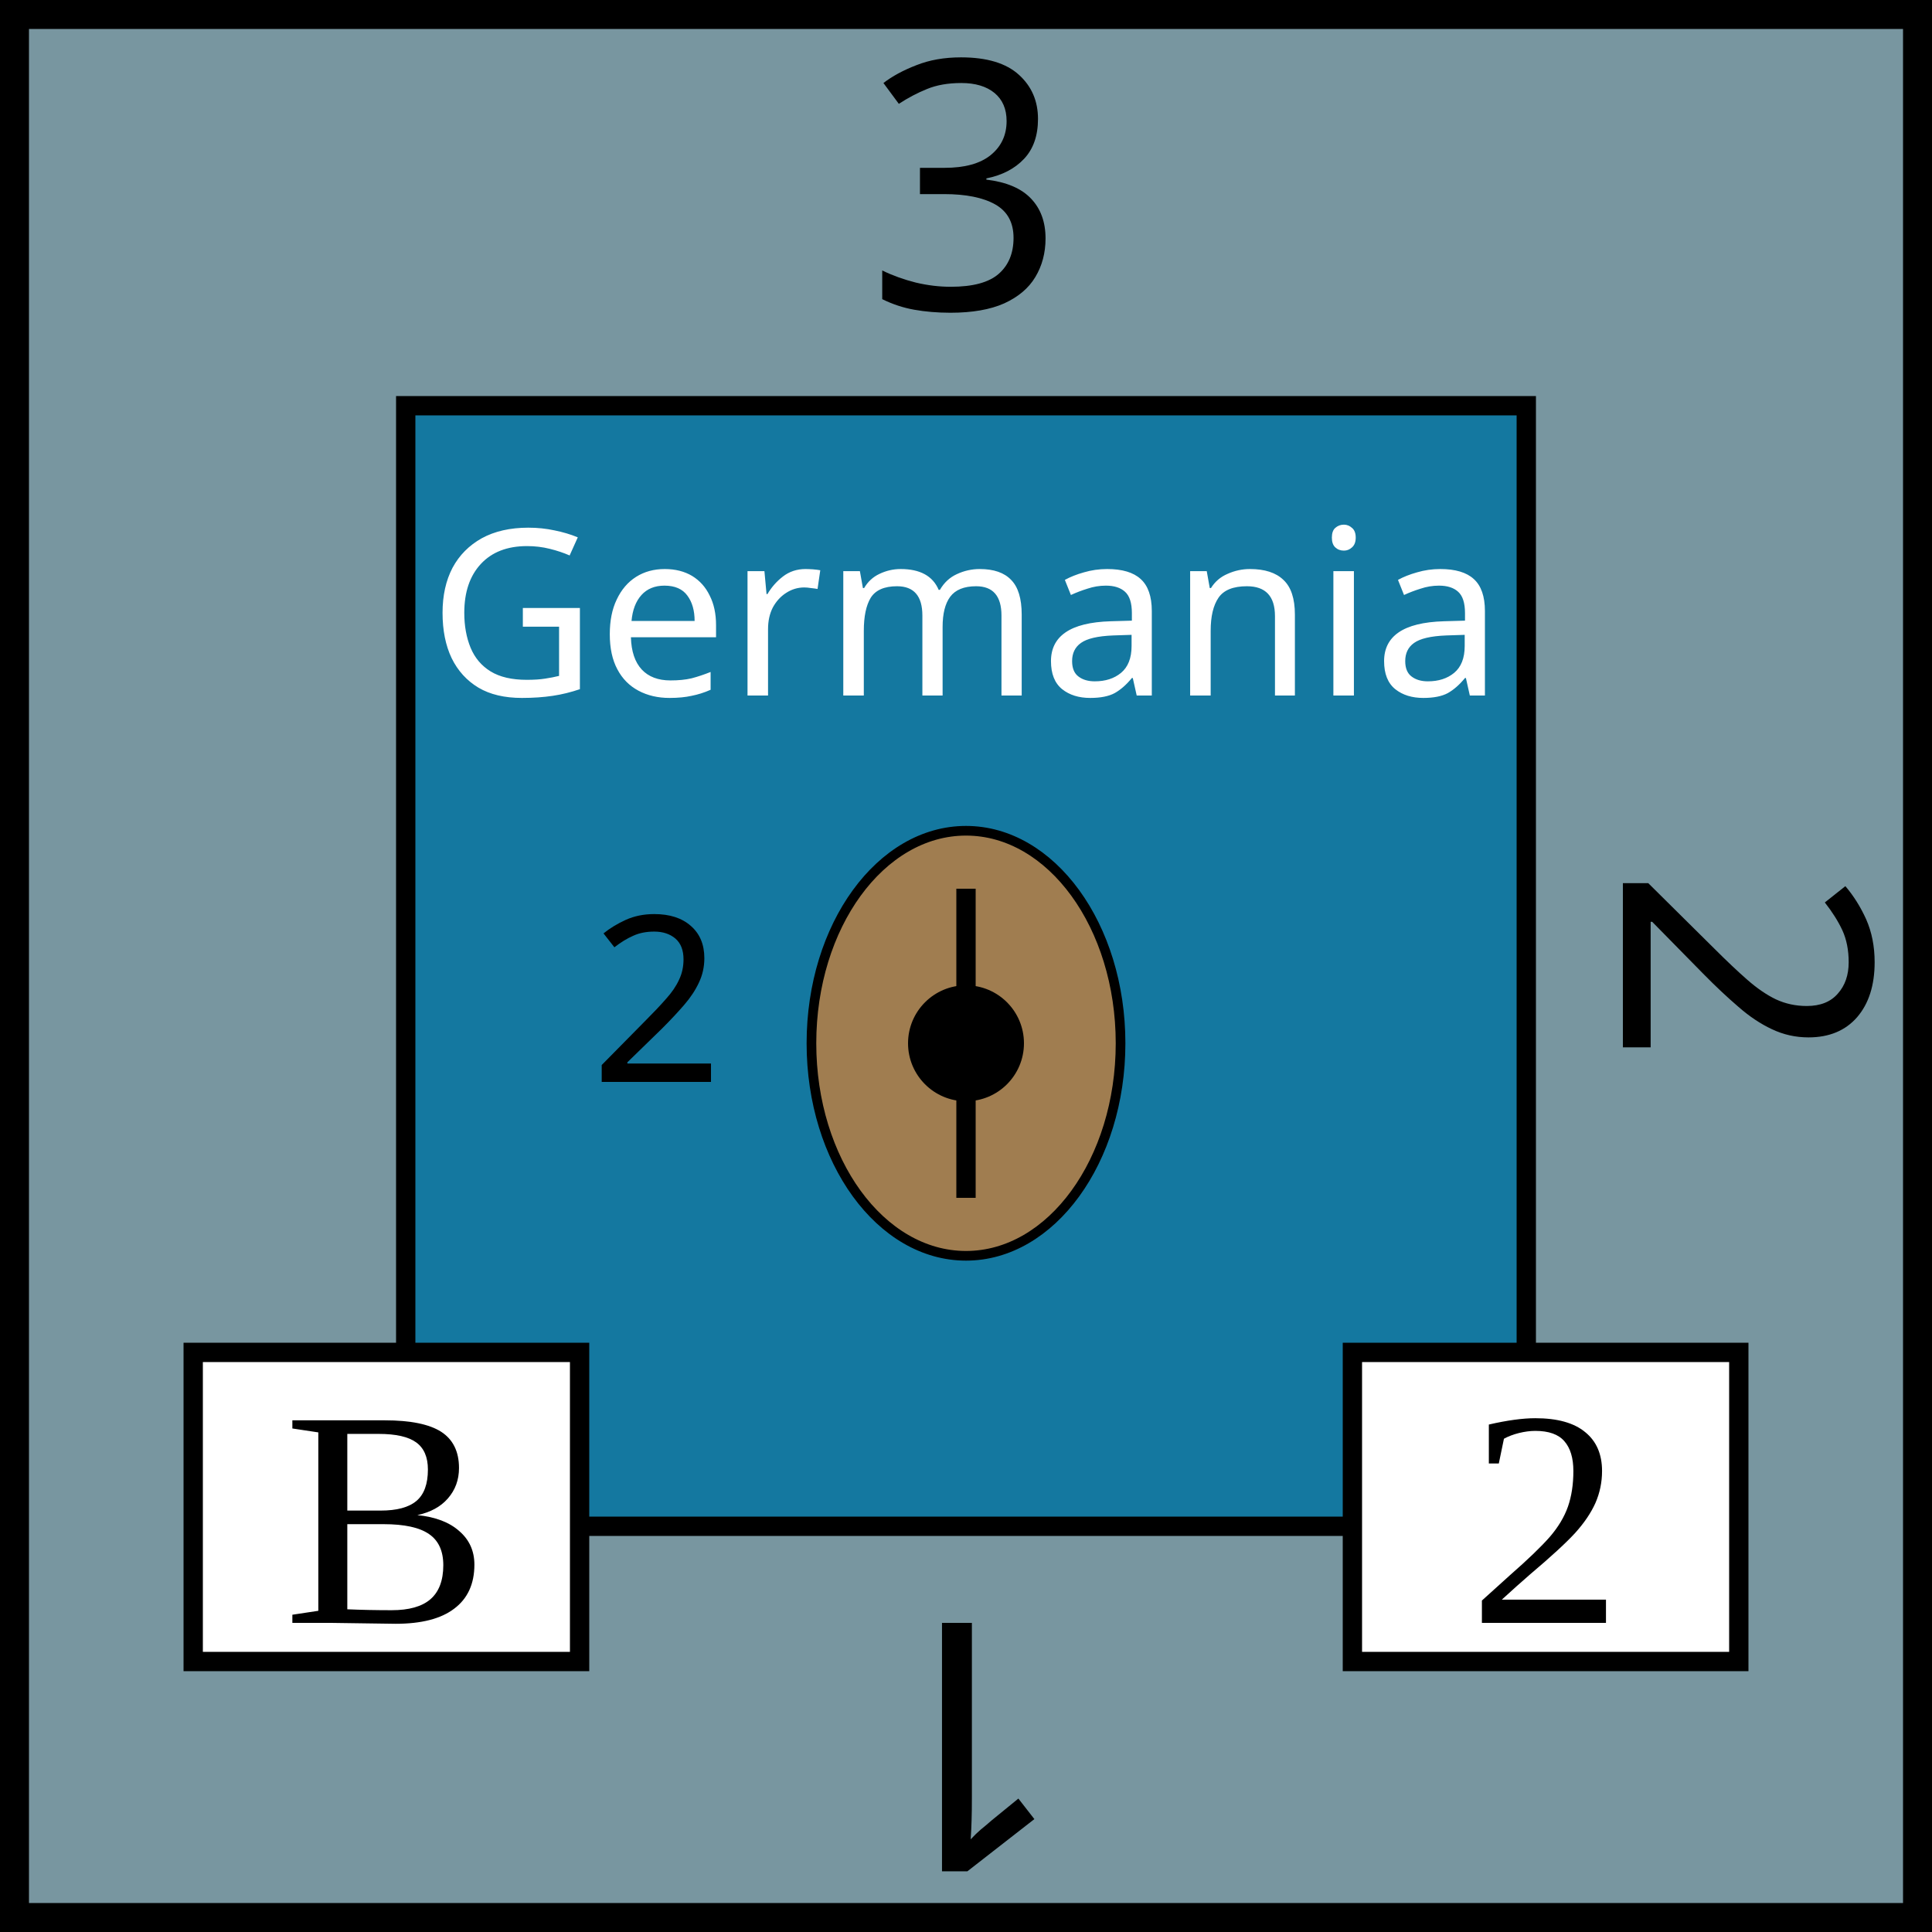
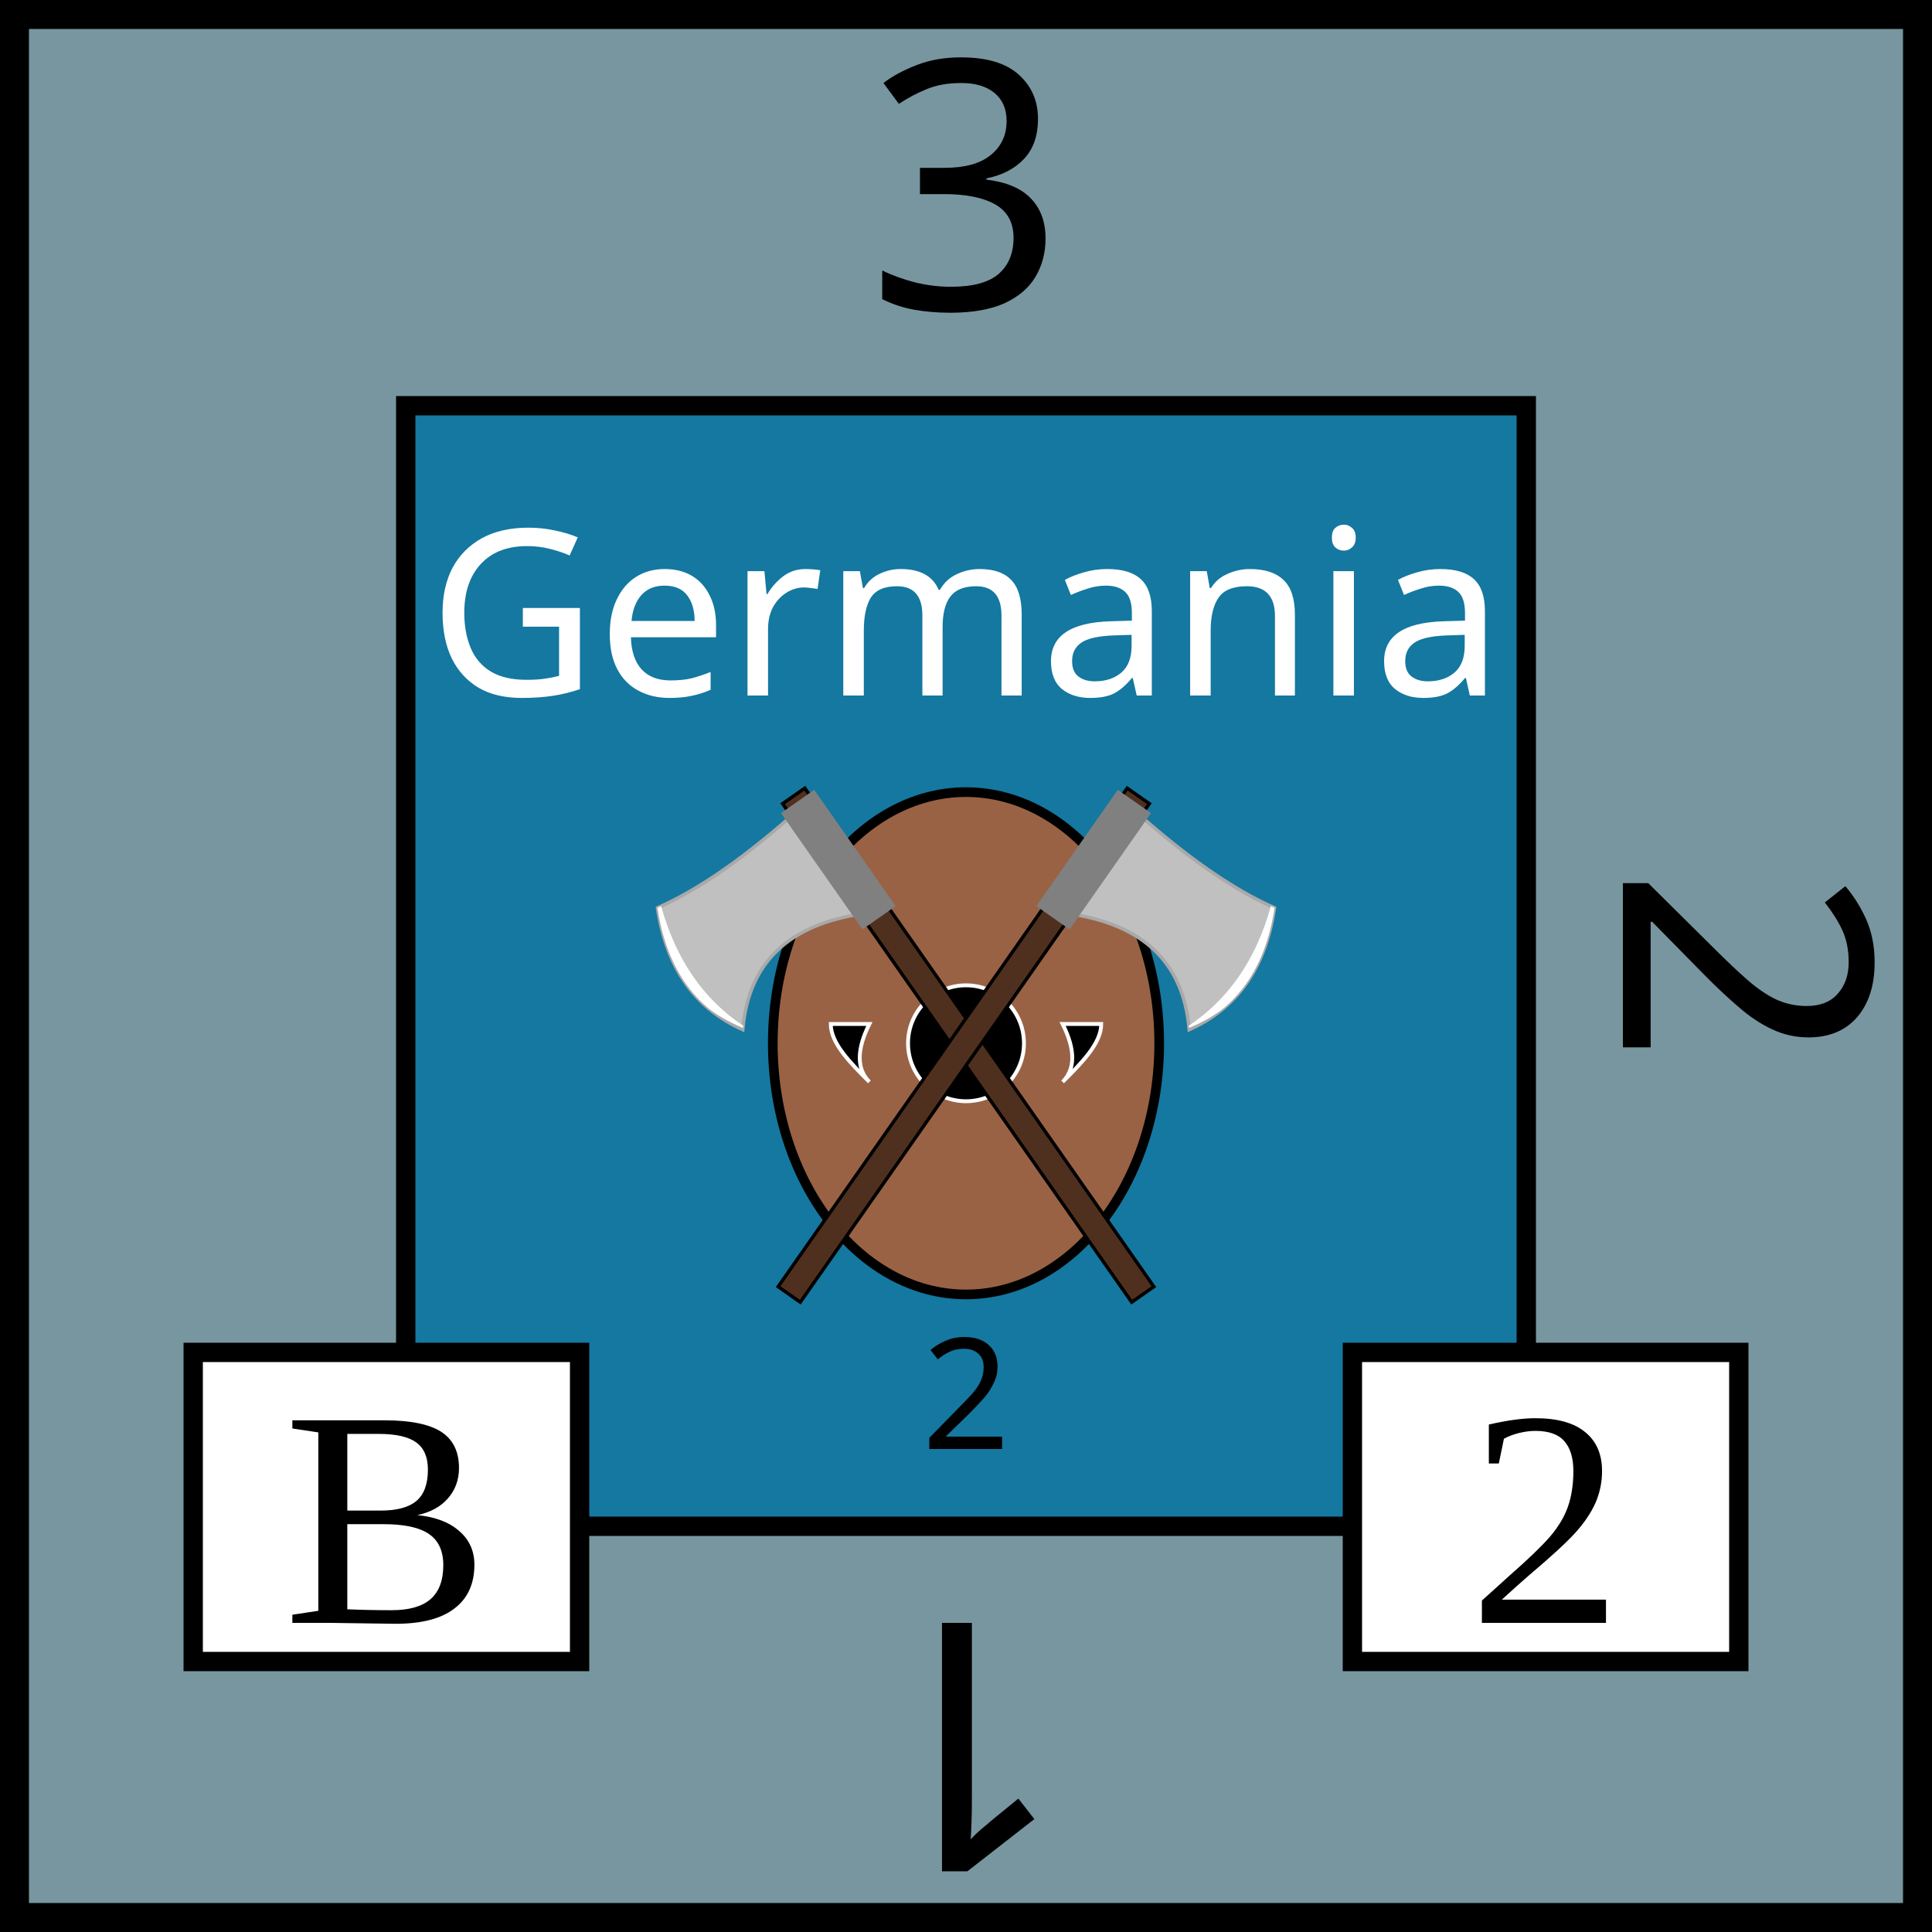
<svg xmlns="http://www.w3.org/2000/svg" viewBox="0 0 100 100" width="100" height="100">
+   <defs>
+     <clipPath id="axe-blade-clip">
+       <path d="           M 50 6           Q 34 8 24 6           Q 18 18 24 28           Q 34 16 50 25         " />
+     </clipPath>
+   </defs>
  <rect id="background" fill="rgb(120,150,160)" height="100" width="100" stroke="black" stroke-width="3" />
  <g id="tribe" text-anchor="middle" font-size="12" font-family="Papyrus">
    <rect x="21" y="21" width="58" height="58" fill="rgb(20,120,160)" stroke="black" />
    <text x="50" y="36" fill="white">Germania</text>
-     <ellipse id="shield" cx="50" cy="54" rx="8" ry="11" fill="rgb(160,125,80)" stroke="black" stroke-width="0.5" />
-     <circle cx="50" cy="54" r="3" />
-     <line x1="50" y1="46" x2="50" y2="62" stroke="black" />
-     <text x="34" y="56">2</text>
+     <text x="50" y="75" font-size="8">2</text>
+     <ellipse id="shield" cx="50" cy="54" rx="10" ry="13" fill="#996244" stroke="black" stroke-width="0.5" />
+     <circle cx="50" cy="54" r="3" fill="black" stroke="white" stroke-width="0.2" />
+     <path id="shield_symbol" d="         M 43,53         C 43,54 44,55 45,56         Q 44,55 45,53         Z       " fill="black" stroke="white" stroke-width="0.2" />
+     <use href="#shield_symbol" transform="scale(-1,1) translate(-100,0)" />
  </g>
+   <g id="axe" transform="scale(0.35) rotate(-35,264,-46)">
+     <rect id="axe-handle" x="48" y="4" width="4" height="90" fill="#4f301f" stroke="black" stroke-width="0.5" />
+     <path id="axe-blade" d="         M 50 6         Q 34 8 24 6         Q 18 18 24 28         Q 34 16 50 25       " fill="silver" stroke="darkgrey" stroke-width="0.5" />
+     <path id="axe-blade-edge" d="         M 24 5         Q 17 18 25 29         Q 20 18 25 5         Z       " fill="white" clip-path="url(#axe-blade-clip)" />
+     <rect id="blade-base" x="47" y="5" width="6" height="21" fill="grey" />
+   </g>
+   <use href="#axe" transform="scale(-1,1) translate(-100,0)" />
  <g id="attributes" text-anchor="middle" font-size="16">
    <rect id="initiative" x="10" y="70" height="16" width="20" fill="white" stroke="black" />
    <text x="20" y="84">B</text>
    <rect id="firepower" x="70" y="70" height="16" width="20" fill="white" stroke="black" />
    <text x="80" y="84">2</text>
  </g>
  <g id="strength" text-anchor="middle" font-family="Papyrus" font-size="18">
    <text x="50" y="16">3</text>
    <text x="50" y="16" transform="rotate(90,50,50)">2</text>
    <text x="50" y="16" transform="rotate(180,50,50)">1</text>
  </g>
</svg>
